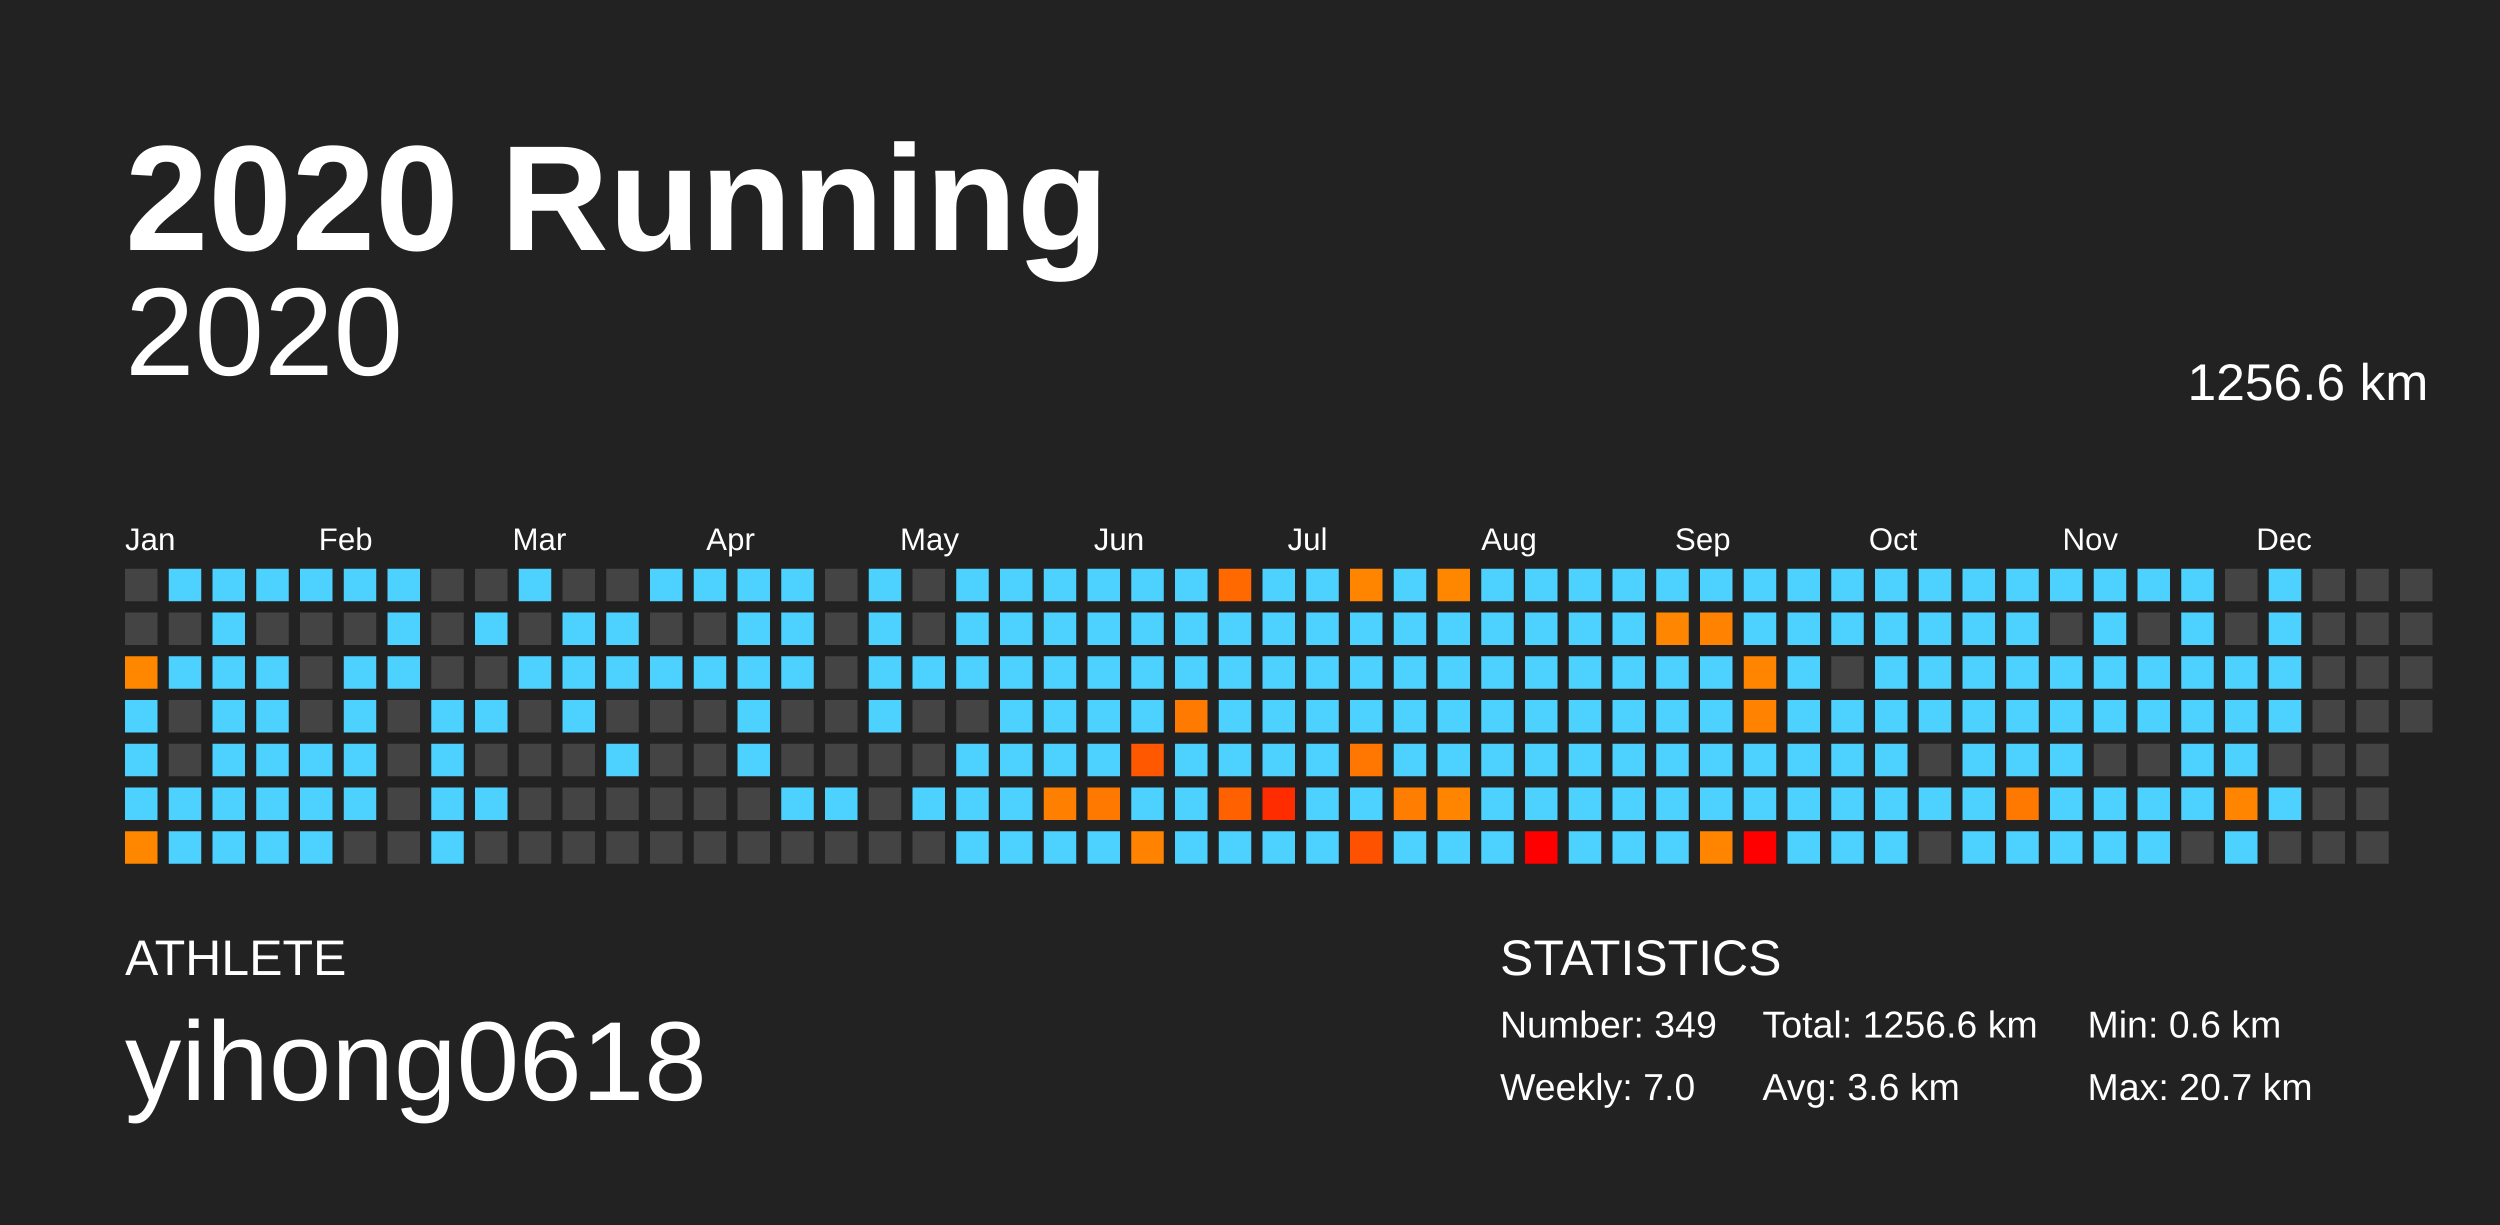
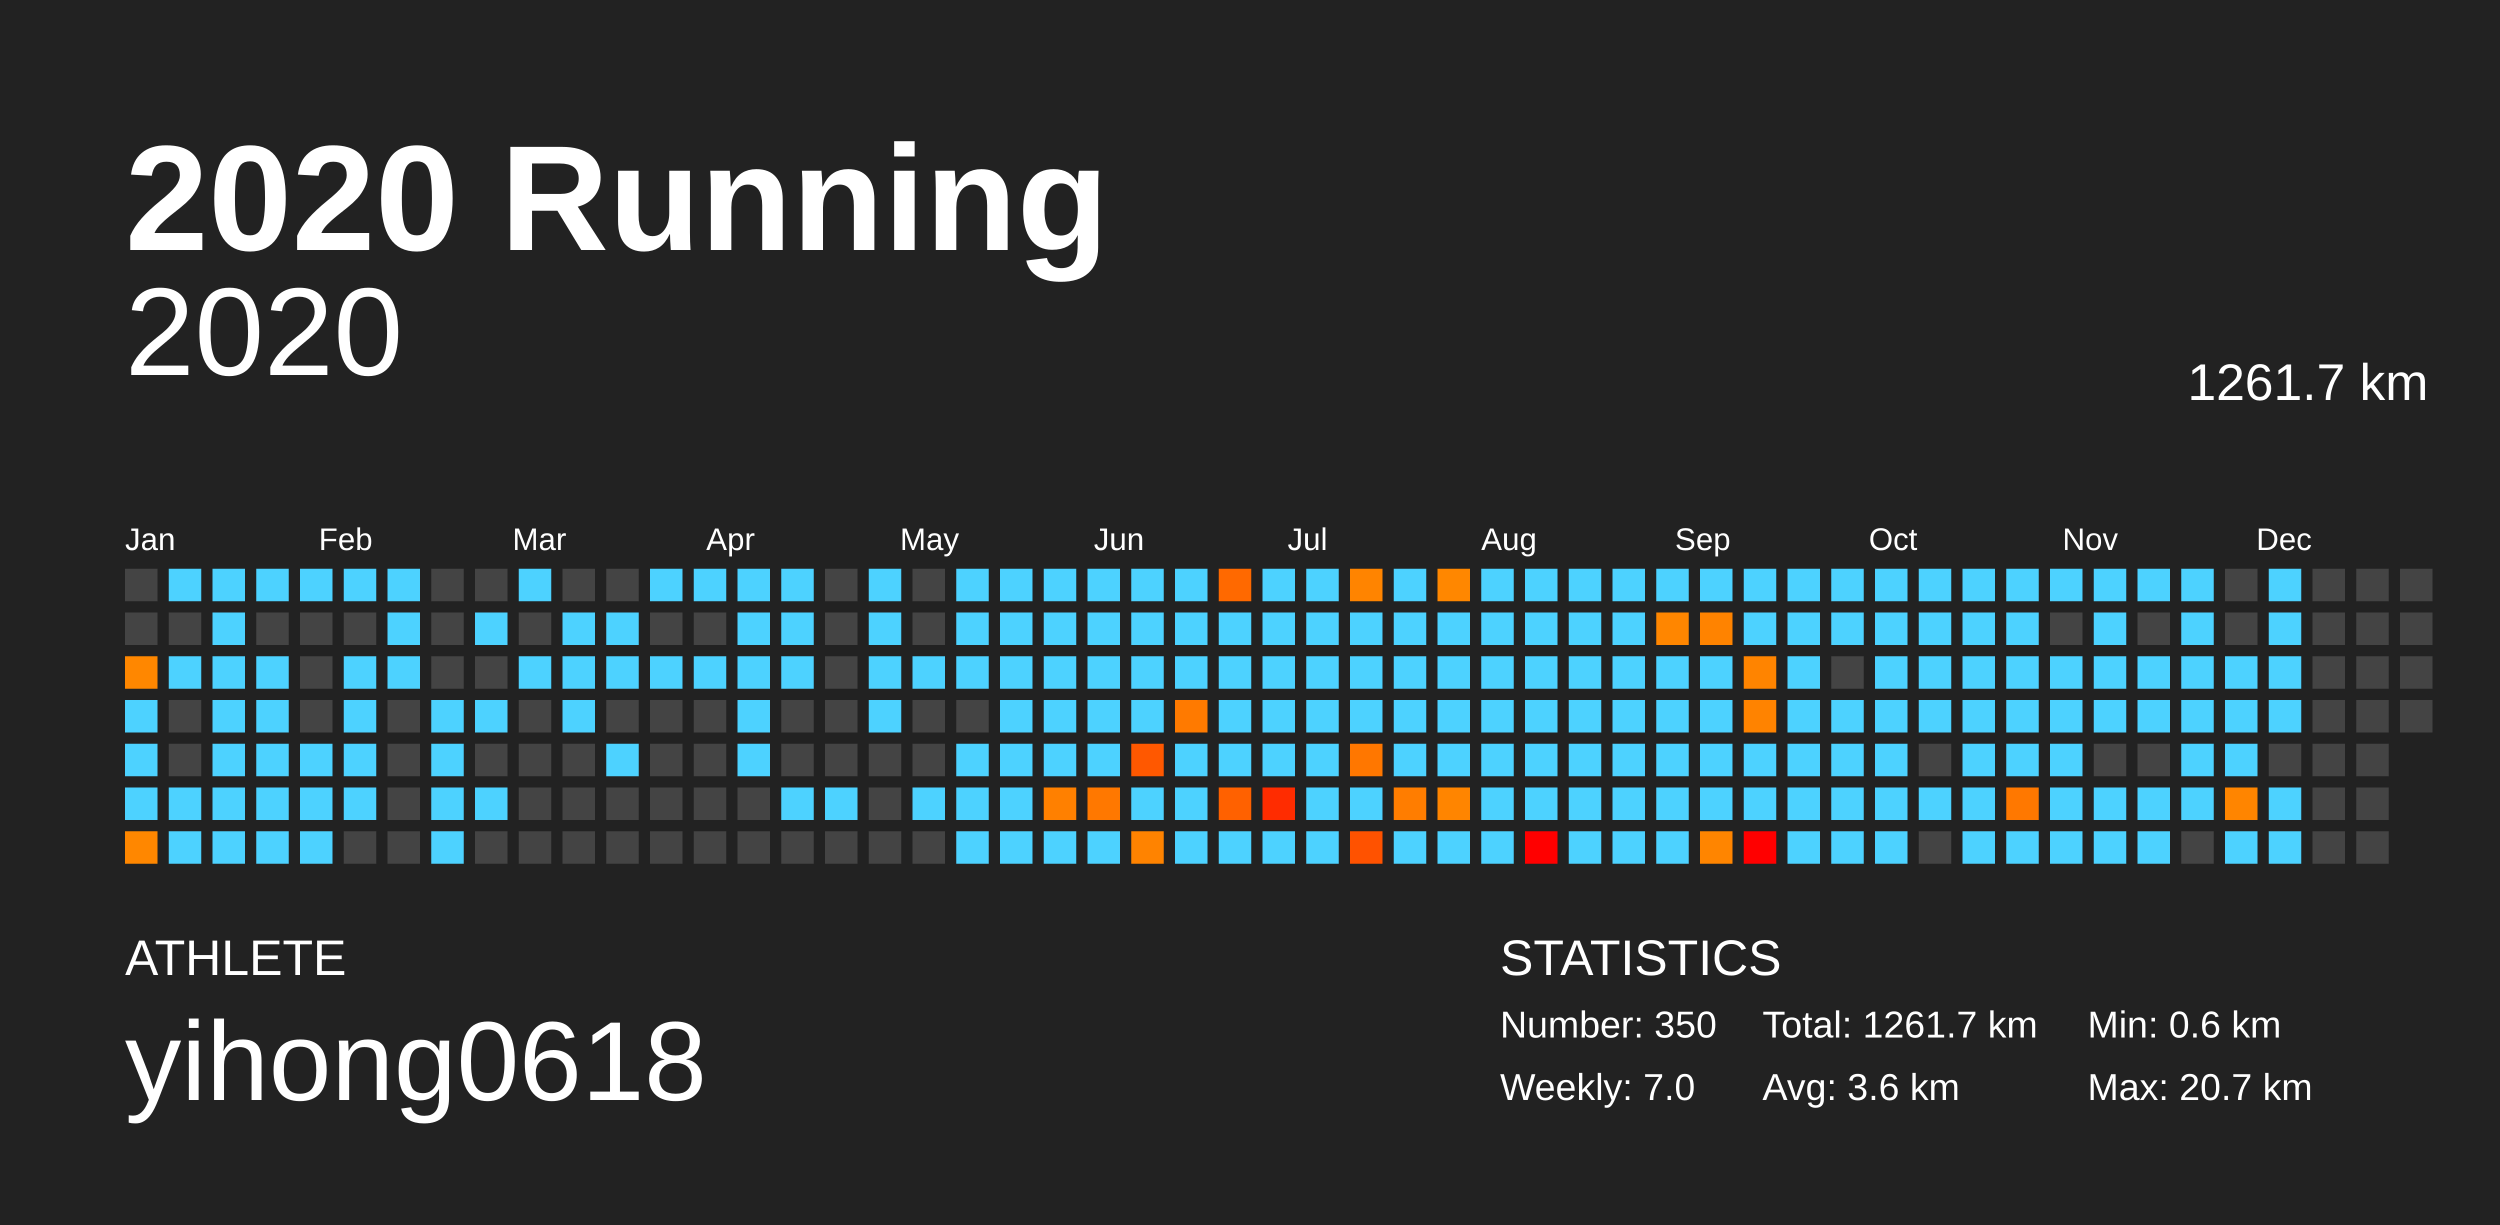
<svg xmlns="http://www.w3.org/2000/svg" baseProfile="full" height="98mm" version="1.1" viewBox="0,0,200,98" width="200mm">
  <defs />
  <rect fill="#222222" height="98" width="200" x="0" y="0" />
  <text fill="#FFFFFF" style="font-size:12px; font-family:Arial; font-weight:bold;" x="10" y="20">2020 Running</text>
  <text fill="#FFFFFF" style="font-size:4px; font-family:Arial" x="10" y="78">ATHLETE</text>
  <text fill="#FFFFFF" style="font-size:9px; font-family:Arial" x="10" y="88">yihong0618</text>
  <text fill="#FFFFFF" style="font-size:4px; font-family:Arial" x="120" y="78">STATISTICS</text>
-   <text fill="#FFFFFF" style="font-size:3px; font-family:Arial" x="120" y="83">Number: 349</text>
+   <text fill="#FFFFFF" style="font-size:3px; font-family:Arial" x="120" y="83">Number: 350</text>
  <text fill="#FFFFFF" style="font-size:3px; font-family:Arial" x="120" y="88">Weekly: 7.0</text>
-   <text fill="#FFFFFF" style="font-size:3px; font-family:Arial" x="141" y="83">Total: 1256.6 km</text>
+   <text fill="#FFFFFF" style="font-size:3px; font-family:Arial" x="141" y="83">Total: 1261.7 km</text>
  <text fill="#FFFFFF" style="font-size:3px; font-family:Arial" x="141" y="88">Avg: 3.6 km</text>
  <text fill="#FFFFFF" style="font-size:3px; font-family:Arial" x="167" y="83">Min: 0.6 km</text>
  <text fill="#FFFFFF" style="font-size:3px; font-family:Arial" x="167" y="88">Max: 20.7 km</text>
  <text alignment-baseline="hanging" fill="#FFFFFF" style="font-size:10.0px; font-family:Arial;" x="10" y="30">2020</text>
-   <text alignment-baseline="hanging" fill="#FFFFFF" style="font-size:4.125px; font-family:Arial;" x="175" y="32">1256.6 km</text>
+   <text alignment-baseline="hanging" fill="#FFFFFF" style="font-size:4.125px; font-family:Arial;" x="175" y="32">1261.7 km</text>
  <text fill="#FFFFFF" style="font-size:2.5px; font-family:Arial" x="10.0" y="44">Jan</text>
  <text fill="#FFFFFF" style="font-size:2.5px; font-family:Arial" x="25.5" y="44">Feb</text>
  <text fill="#FFFFFF" style="font-size:2.5px; font-family:Arial" x="41.0" y="44">Mar</text>
  <text fill="#FFFFFF" style="font-size:2.5px; font-family:Arial" x="56.5" y="44">Apr</text>
  <text fill="#FFFFFF" style="font-size:2.5px; font-family:Arial" x="72.0" y="44">May</text>
  <text fill="#FFFFFF" style="font-size:2.5px; font-family:Arial" x="87.5" y="44">Jun</text>
  <text fill="#FFFFFF" style="font-size:2.5px; font-family:Arial" x="103.0" y="44">Jul</text>
  <text fill="#FFFFFF" style="font-size:2.5px; font-family:Arial" x="118.5" y="44">Aug</text>
  <text fill="#FFFFFF" style="font-size:2.5px; font-family:Arial" x="134.0" y="44">Sep</text>
  <text fill="#FFFFFF" style="font-size:2.5px; font-family:Arial" x="149.5" y="44">Oct</text>
  <text fill="#FFFFFF" style="font-size:2.5px; font-family:Arial" x="165.0" y="44">Nov</text>
  <text fill="#FFFFFF" style="font-size:2.5px; font-family:Arial" x="180.5" y="44">Dec</text>
  <rect fill="#444444" height="2.6" width="2.6" x="10.0" y="45.5" />
  <rect fill="#444444" height="2.6" width="2.6" x="10.0" y="49.0" />
  <rect fill="#ff8700" height="2.6" width="2.6" x="10.0" y="52.5" />
  <rect fill="#4dd2ff" height="2.6" width="2.6" x="10.0" y="56.0" />
  <rect fill="#4dd2ff" height="2.6" width="2.6" x="10.0" y="59.5" />
  <rect fill="#4dd2ff" height="2.6" width="2.6" x="10.0" y="63.0" />
  <rect fill="#ff8700" height="2.6" width="2.6" x="10.0" y="66.5" />
  <rect fill="#4dd2ff" height="2.6" width="2.6" x="13.5" y="45.5" />
  <rect fill="#444444" height="2.6" width="2.6" x="13.5" y="49.0" />
  <rect fill="#4dd2ff" height="2.6" width="2.6" x="13.5" y="52.5" />
  <rect fill="#444444" height="2.6" width="2.6" x="13.5" y="56.0" />
  <rect fill="#444444" height="2.6" width="2.6" x="13.5" y="59.5" />
  <rect fill="#4dd2ff" height="2.6" width="2.6" x="13.5" y="63.0" />
  <rect fill="#4dd2ff" height="2.6" width="2.6" x="13.5" y="66.5" />
  <rect fill="#4dd2ff" height="2.6" width="2.6" x="17.0" y="45.5" />
  <rect fill="#4dd2ff" height="2.6" width="2.6" x="17.0" y="49.0" />
  <rect fill="#4dd2ff" height="2.6" width="2.6" x="17.0" y="52.5" />
  <rect fill="#4dd2ff" height="2.6" width="2.6" x="17.0" y="56.0" />
  <rect fill="#4dd2ff" height="2.6" width="2.6" x="17.0" y="59.5" />
  <rect fill="#4dd2ff" height="2.6" width="2.6" x="17.0" y="63.0" />
  <rect fill="#4dd2ff" height="2.6" width="2.6" x="17.0" y="66.5" />
  <rect fill="#4dd2ff" height="2.6" width="2.6" x="20.5" y="45.5" />
  <rect fill="#444444" height="2.6" width="2.6" x="20.5" y="49.0" />
  <rect fill="#4dd2ff" height="2.6" width="2.6" x="20.5" y="52.5" />
  <rect fill="#4dd2ff" height="2.6" width="2.6" x="20.5" y="56.0" />
  <rect fill="#4dd2ff" height="2.6" width="2.6" x="20.5" y="59.5" />
  <rect fill="#4dd2ff" height="2.6" width="2.6" x="20.5" y="63.0" />
  <rect fill="#4dd2ff" height="2.6" width="2.6" x="20.5" y="66.5" />
  <rect fill="#4dd2ff" height="2.6" width="2.6" x="24.0" y="45.5" />
  <rect fill="#444444" height="2.6" width="2.6" x="24.0" y="49.0" />
  <rect fill="#444444" height="2.6" width="2.6" x="24.0" y="52.5" />
  <rect fill="#444444" height="2.6" width="2.6" x="24.0" y="56.0" />
  <rect fill="#4dd2ff" height="2.6" width="2.6" x="24.0" y="59.5" />
  <rect fill="#4dd2ff" height="2.6" width="2.6" x="24.0" y="63.0" />
  <rect fill="#4dd2ff" height="2.6" width="2.6" x="24.0" y="66.5" />
  <rect fill="#4dd2ff" height="2.6" width="2.6" x="27.5" y="45.5" />
  <rect fill="#444444" height="2.6" width="2.6" x="27.5" y="49.0" />
  <rect fill="#4dd2ff" height="2.6" width="2.6" x="27.5" y="52.5" />
  <rect fill="#4dd2ff" height="2.6" width="2.6" x="27.5" y="56.0" />
  <rect fill="#4dd2ff" height="2.6" width="2.6" x="27.5" y="59.5" />
  <rect fill="#4dd2ff" height="2.6" width="2.6" x="27.5" y="63.0" />
  <rect fill="#444444" height="2.6" width="2.6" x="27.5" y="66.5" />
  <rect fill="#4dd2ff" height="2.6" width="2.6" x="31.0" y="45.5" />
  <rect fill="#4dd2ff" height="2.6" width="2.6" x="31.0" y="49.0" />
  <rect fill="#4dd2ff" height="2.6" width="2.6" x="31.0" y="52.5" />
  <rect fill="#444444" height="2.6" width="2.6" x="31.0" y="56.0" />
  <rect fill="#444444" height="2.6" width="2.6" x="31.0" y="59.5" />
  <rect fill="#444444" height="2.6" width="2.6" x="31.0" y="63.0" />
  <rect fill="#444444" height="2.6" width="2.6" x="31.0" y="66.5" />
  <rect fill="#444444" height="2.6" width="2.6" x="34.5" y="45.5" />
  <rect fill="#444444" height="2.6" width="2.6" x="34.5" y="49.0" />
  <rect fill="#444444" height="2.6" width="2.6" x="34.5" y="52.5" />
  <rect fill="#4dd2ff" height="2.6" width="2.6" x="34.5" y="56.0" />
  <rect fill="#4dd2ff" height="2.6" width="2.6" x="34.5" y="59.5" />
  <rect fill="#4dd2ff" height="2.6" width="2.6" x="34.5" y="63.0" />
  <rect fill="#4dd2ff" height="2.6" width="2.6" x="34.5" y="66.5" />
  <rect fill="#444444" height="2.6" width="2.6" x="38.0" y="45.5" />
  <rect fill="#4dd2ff" height="2.6" width="2.6" x="38.0" y="49.0" />
  <rect fill="#444444" height="2.6" width="2.6" x="38.0" y="52.5" />
  <rect fill="#4dd2ff" height="2.6" width="2.6" x="38.0" y="56.0" />
  <rect fill="#444444" height="2.6" width="2.6" x="38.0" y="59.5" />
  <rect fill="#4dd2ff" height="2.6" width="2.6" x="38.0" y="63.0" />
  <rect fill="#444444" height="2.6" width="2.6" x="38.0" y="66.5" />
  <rect fill="#4dd2ff" height="2.6" width="2.6" x="41.5" y="45.5" />
  <rect fill="#444444" height="2.6" width="2.6" x="41.5" y="49.0" />
  <rect fill="#4dd2ff" height="2.6" width="2.6" x="41.5" y="52.5" />
  <rect fill="#444444" height="2.6" width="2.6" x="41.5" y="56.0" />
  <rect fill="#444444" height="2.6" width="2.6" x="41.5" y="59.5" />
  <rect fill="#444444" height="2.6" width="2.6" x="41.5" y="63.0" />
  <rect fill="#444444" height="2.6" width="2.6" x="41.5" y="66.5" />
  <rect fill="#444444" height="2.6" width="2.6" x="45.0" y="45.5" />
  <rect fill="#4dd2ff" height="2.6" width="2.6" x="45.0" y="49.0" />
  <rect fill="#4dd2ff" height="2.6" width="2.6" x="45.0" y="52.5" />
  <rect fill="#4dd2ff" height="2.6" width="2.6" x="45.0" y="56.0" />
  <rect fill="#444444" height="2.6" width="2.6" x="45.0" y="59.5" />
  <rect fill="#444444" height="2.6" width="2.6" x="45.0" y="63.0" />
  <rect fill="#444444" height="2.6" width="2.6" x="45.0" y="66.5" />
  <rect fill="#444444" height="2.6" width="2.6" x="48.5" y="45.5" />
  <rect fill="#4dd2ff" height="2.6" width="2.6" x="48.5" y="49.0" />
  <rect fill="#4dd2ff" height="2.6" width="2.6" x="48.5" y="52.5" />
  <rect fill="#444444" height="2.6" width="2.6" x="48.5" y="56.0" />
  <rect fill="#4dd2ff" height="2.6" width="2.6" x="48.5" y="59.5" />
  <rect fill="#444444" height="2.6" width="2.6" x="48.5" y="63.0" />
  <rect fill="#444444" height="2.6" width="2.6" x="48.5" y="66.5" />
  <rect fill="#4dd2ff" height="2.6" width="2.6" x="52.0" y="45.5" />
  <rect fill="#444444" height="2.6" width="2.6" x="52.0" y="49.0" />
  <rect fill="#4dd2ff" height="2.6" width="2.6" x="52.0" y="52.5" />
  <rect fill="#444444" height="2.6" width="2.6" x="52.0" y="56.0" />
  <rect fill="#444444" height="2.6" width="2.6" x="52.0" y="59.5" />
  <rect fill="#444444" height="2.6" width="2.6" x="52.0" y="63.0" />
  <rect fill="#444444" height="2.6" width="2.6" x="52.0" y="66.5" />
  <rect fill="#4dd2ff" height="2.6" width="2.6" x="55.5" y="45.5" />
  <rect fill="#444444" height="2.6" width="2.6" x="55.5" y="49.0" />
  <rect fill="#4dd2ff" height="2.6" width="2.6" x="55.5" y="52.5" />
  <rect fill="#444444" height="2.6" width="2.6" x="55.5" y="56.0" />
  <rect fill="#444444" height="2.6" width="2.6" x="55.5" y="59.5" />
  <rect fill="#444444" height="2.6" width="2.6" x="55.5" y="63.0" />
  <rect fill="#444444" height="2.6" width="2.6" x="55.5" y="66.5" />
  <rect fill="#4dd2ff" height="2.6" width="2.6" x="59.0" y="45.5" />
  <rect fill="#4dd2ff" height="2.6" width="2.6" x="59.0" y="49.0" />
  <rect fill="#4dd2ff" height="2.6" width="2.6" x="59.0" y="52.5" />
  <rect fill="#4dd2ff" height="2.6" width="2.6" x="59.0" y="56.0" />
  <rect fill="#4dd2ff" height="2.6" width="2.6" x="59.0" y="59.5" />
  <rect fill="#444444" height="2.6" width="2.6" x="59.0" y="63.0" />
  <rect fill="#444444" height="2.6" width="2.6" x="59.0" y="66.5" />
  <rect fill="#4dd2ff" height="2.6" width="2.6" x="62.5" y="45.5" />
  <rect fill="#4dd2ff" height="2.6" width="2.6" x="62.5" y="49.0" />
  <rect fill="#4dd2ff" height="2.6" width="2.6" x="62.5" y="52.5" />
  <rect fill="#444444" height="2.6" width="2.6" x="62.5" y="56.0" />
  <rect fill="#444444" height="2.6" width="2.6" x="62.5" y="59.5" />
  <rect fill="#4dd2ff" height="2.6" width="2.6" x="62.5" y="63.0" />
  <rect fill="#444444" height="2.6" width="2.6" x="62.5" y="66.5" />
  <rect fill="#444444" height="2.6" width="2.6" x="66.0" y="45.5" />
  <rect fill="#444444" height="2.6" width="2.6" x="66.0" y="49.0" />
  <rect fill="#444444" height="2.6" width="2.6" x="66.0" y="52.5" />
  <rect fill="#444444" height="2.6" width="2.6" x="66.0" y="56.0" />
  <rect fill="#444444" height="2.6" width="2.6" x="66.0" y="59.5" />
  <rect fill="#4dd2ff" height="2.6" width="2.6" x="66.0" y="63.0" />
  <rect fill="#444444" height="2.6" width="2.6" x="66.0" y="66.5" />
  <rect fill="#4dd2ff" height="2.6" width="2.6" x="69.5" y="45.5" />
  <rect fill="#4dd2ff" height="2.6" width="2.6" x="69.5" y="49.0" />
  <rect fill="#4dd2ff" height="2.6" width="2.6" x="69.5" y="52.5" />
  <rect fill="#4dd2ff" height="2.6" width="2.6" x="69.5" y="56.0" />
  <rect fill="#444444" height="2.6" width="2.6" x="69.5" y="59.5" />
  <rect fill="#444444" height="2.6" width="2.6" x="69.5" y="63.0" />
  <rect fill="#444444" height="2.6" width="2.6" x="69.5" y="66.5" />
  <rect fill="#444444" height="2.6" width="2.6" x="73.0" y="45.5" />
  <rect fill="#444444" height="2.6" width="2.6" x="73.0" y="49.0" />
  <rect fill="#4dd2ff" height="2.6" width="2.6" x="73.0" y="52.5" />
  <rect fill="#444444" height="2.6" width="2.6" x="73.0" y="56.0" />
  <rect fill="#444444" height="2.6" width="2.6" x="73.0" y="59.5" />
  <rect fill="#4dd2ff" height="2.6" width="2.6" x="73.0" y="63.0" />
  <rect fill="#444444" height="2.6" width="2.6" x="73.0" y="66.5" />
  <rect fill="#4dd2ff" height="2.6" width="2.6" x="76.5" y="45.5" />
  <rect fill="#4dd2ff" height="2.6" width="2.6" x="76.5" y="49.0" />
  <rect fill="#4dd2ff" height="2.6" width="2.6" x="76.5" y="52.5" />
  <rect fill="#444444" height="2.6" width="2.6" x="76.5" y="56.0" />
  <rect fill="#4dd2ff" height="2.6" width="2.6" x="76.5" y="59.5" />
  <rect fill="#4dd2ff" height="2.6" width="2.6" x="76.5" y="63.0" />
  <rect fill="#4dd2ff" height="2.6" width="2.6" x="76.5" y="66.5" />
  <rect fill="#4dd2ff" height="2.6" width="2.6" x="80.0" y="45.5" />
  <rect fill="#4dd2ff" height="2.6" width="2.6" x="80.0" y="49.0" />
  <rect fill="#4dd2ff" height="2.6" width="2.6" x="80.0" y="52.5" />
  <rect fill="#4dd2ff" height="2.6" width="2.6" x="80.0" y="56.0" />
  <rect fill="#4dd2ff" height="2.6" width="2.6" x="80.0" y="59.5" />
  <rect fill="#4dd2ff" height="2.6" width="2.6" x="80.0" y="63.0" />
  <rect fill="#4dd2ff" height="2.6" width="2.6" x="80.0" y="66.5" />
  <rect fill="#4dd2ff" height="2.6" width="2.6" x="83.5" y="45.5" />
  <rect fill="#4dd2ff" height="2.6" width="2.6" x="83.5" y="49.0" />
  <rect fill="#4dd2ff" height="2.6" width="2.6" x="83.5" y="52.5" />
  <rect fill="#4dd2ff" height="2.6" width="2.6" x="83.5" y="56.0" />
  <rect fill="#4dd2ff" height="2.6" width="2.6" x="83.5" y="59.5" />
  <rect fill="#ff8000" height="2.6" width="2.6" x="83.5" y="63.0" />
  <rect fill="#4dd2ff" height="2.6" width="2.6" x="83.5" y="66.5" />
  <rect fill="#4dd2ff" height="2.6" width="2.6" x="87.0" y="45.5" />
  <rect fill="#4dd2ff" height="2.6" width="2.6" x="87.0" y="49.0" />
  <rect fill="#4dd2ff" height="2.6" width="2.6" x="87.0" y="52.5" />
  <rect fill="#4dd2ff" height="2.6" width="2.6" x="87.0" y="56.0" />
  <rect fill="#4dd2ff" height="2.6" width="2.6" x="87.0" y="59.5" />
  <rect fill="#ff7800" height="2.6" width="2.6" x="87.0" y="63.0" />
  <rect fill="#4dd2ff" height="2.6" width="2.6" x="87.0" y="66.5" />
  <rect fill="#4dd2ff" height="2.6" width="2.6" x="90.5" y="45.5" />
  <rect fill="#4dd2ff" height="2.6" width="2.6" x="90.5" y="49.0" />
  <rect fill="#4dd2ff" height="2.6" width="2.6" x="90.5" y="52.5" />
  <rect fill="#4dd2ff" height="2.6" width="2.6" x="90.5" y="56.0" />
  <rect fill="#ff5800" height="2.6" width="2.6" x="90.5" y="59.5" />
  <rect fill="#4dd2ff" height="2.6" width="2.6" x="90.5" y="63.0" />
  <rect fill="#ff8300" height="2.6" width="2.6" x="90.5" y="66.5" />
  <rect fill="#4dd2ff" height="2.6" width="2.6" x="94.0" y="45.5" />
  <rect fill="#4dd2ff" height="2.6" width="2.6" x="94.0" y="49.0" />
  <rect fill="#4dd2ff" height="2.6" width="2.6" x="94.0" y="52.5" />
  <rect fill="#ff7a00" height="2.6" width="2.6" x="94.0" y="56.0" />
  <rect fill="#4dd2ff" height="2.6" width="2.6" x="94.0" y="59.5" />
  <rect fill="#4dd2ff" height="2.6" width="2.6" x="94.0" y="63.0" />
  <rect fill="#4dd2ff" height="2.6" width="2.6" x="94.0" y="66.5" />
  <rect fill="#ff6900" height="2.6" width="2.6" x="97.5" y="45.5" />
  <rect fill="#4dd2ff" height="2.6" width="2.6" x="97.5" y="49.0" />
  <rect fill="#4dd2ff" height="2.6" width="2.6" x="97.5" y="52.5" />
  <rect fill="#4dd2ff" height="2.6" width="2.6" x="97.5" y="56.0" />
  <rect fill="#4dd2ff" height="2.6" width="2.6" x="97.5" y="59.5" />
  <rect fill="#ff6100" height="2.6" width="2.6" x="97.5" y="63.0" />
  <rect fill="#4dd2ff" height="2.6" width="2.6" x="97.5" y="66.5" />
  <rect fill="#4dd2ff" height="2.6" width="2.6" x="101.0" y="45.5" />
  <rect fill="#4dd2ff" height="2.6" width="2.6" x="101.0" y="49.0" />
  <rect fill="#4dd2ff" height="2.6" width="2.6" x="101.0" y="52.5" />
  <rect fill="#4dd2ff" height="2.6" width="2.6" x="101.0" y="56.0" />
  <rect fill="#4dd2ff" height="2.6" width="2.6" x="101.0" y="59.5" />
  <rect fill="#ff2c00" height="2.6" width="2.6" x="101.0" y="63.0" />
  <rect fill="#4dd2ff" height="2.6" width="2.6" x="101.0" y="66.5" />
  <rect fill="#4dd2ff" height="2.6" width="2.6" x="104.5" y="45.5" />
  <rect fill="#4dd2ff" height="2.6" width="2.6" x="104.5" y="49.0" />
  <rect fill="#4dd2ff" height="2.6" width="2.6" x="104.5" y="52.5" />
  <rect fill="#4dd2ff" height="2.6" width="2.6" x="104.5" y="56.0" />
  <rect fill="#4dd2ff" height="2.6" width="2.6" x="104.5" y="59.5" />
  <rect fill="#4dd2ff" height="2.6" width="2.6" x="104.5" y="63.0" />
  <rect fill="#4dd2ff" height="2.6" width="2.6" x="104.5" y="66.5" />
  <rect fill="#ff8400" height="2.6" width="2.6" x="108.0" y="45.5" />
  <rect fill="#4dd2ff" height="2.6" width="2.6" x="108.0" y="49.0" />
  <rect fill="#4dd2ff" height="2.6" width="2.6" x="108.0" y="52.5" />
  <rect fill="#4dd2ff" height="2.6" width="2.6" x="108.0" y="56.0" />
  <rect fill="#ff7700" height="2.6" width="2.6" x="108.0" y="59.5" />
  <rect fill="#4dd2ff" height="2.6" width="2.6" x="108.0" y="63.0" />
  <rect fill="#ff5200" height="2.6" width="2.6" x="108.0" y="66.5" />
  <rect fill="#4dd2ff" height="2.6" width="2.6" x="111.5" y="45.5" />
  <rect fill="#4dd2ff" height="2.6" width="2.6" x="111.5" y="49.0" />
  <rect fill="#4dd2ff" height="2.6" width="2.6" x="111.5" y="52.5" />
  <rect fill="#4dd2ff" height="2.6" width="2.6" x="111.5" y="56.0" />
  <rect fill="#4dd2ff" height="2.6" width="2.6" x="111.5" y="59.5" />
  <rect fill="#ff7d00" height="2.6" width="2.6" x="111.5" y="63.0" />
  <rect fill="#4dd2ff" height="2.6" width="2.6" x="111.5" y="66.5" />
  <rect fill="#ff8700" height="2.6" width="2.6" x="115.0" y="45.5" />
  <rect fill="#4dd2ff" height="2.6" width="2.6" x="115.0" y="49.0" />
  <rect fill="#4dd2ff" height="2.6" width="2.6" x="115.0" y="52.5" />
  <rect fill="#4dd2ff" height="2.6" width="2.6" x="115.0" y="56.0" />
  <rect fill="#4dd2ff" height="2.6" width="2.6" x="115.0" y="59.5" />
  <rect fill="#ff8500" height="2.6" width="2.6" x="115.0" y="63.0" />
  <rect fill="#4dd2ff" height="2.6" width="2.6" x="115.0" y="66.5" />
  <rect fill="#4dd2ff" height="2.6" width="2.6" x="118.5" y="45.5" />
  <rect fill="#4dd2ff" height="2.6" width="2.6" x="118.5" y="49.0" />
  <rect fill="#4dd2ff" height="2.6" width="2.6" x="118.5" y="52.5" />
  <rect fill="#4dd2ff" height="2.6" width="2.6" x="118.5" y="56.0" />
  <rect fill="#4dd2ff" height="2.6" width="2.6" x="118.5" y="59.5" />
  <rect fill="#4dd2ff" height="2.6" width="2.6" x="118.5" y="63.0" />
  <rect fill="#4dd2ff" height="2.6" width="2.6" x="118.5" y="66.5" />
  <rect fill="#4dd2ff" height="2.6" width="2.6" x="122.0" y="45.5" />
  <rect fill="#4dd2ff" height="2.6" width="2.6" x="122.0" y="49.0" />
  <rect fill="#4dd2ff" height="2.6" width="2.6" x="122.0" y="52.5" />
  <rect fill="#4dd2ff" height="2.6" width="2.6" x="122.0" y="56.0" />
  <rect fill="#4dd2ff" height="2.6" width="2.6" x="122.0" y="59.5" />
  <rect fill="#4dd2ff" height="2.6" width="2.6" x="122.0" y="63.0" />
  <rect fill="red" height="2.6" width="2.6" x="122.0" y="66.5" />
  <rect fill="#4dd2ff" height="2.6" width="2.6" x="125.5" y="45.5" />
  <rect fill="#4dd2ff" height="2.6" width="2.6" x="125.5" y="49.0" />
  <rect fill="#4dd2ff" height="2.6" width="2.6" x="125.5" y="52.5" />
  <rect fill="#4dd2ff" height="2.6" width="2.6" x="125.5" y="56.0" />
  <rect fill="#4dd2ff" height="2.6" width="2.6" x="125.5" y="59.5" />
  <rect fill="#4dd2ff" height="2.6" width="2.6" x="125.5" y="63.0" />
  <rect fill="#4dd2ff" height="2.6" width="2.6" x="125.5" y="66.5" />
  <rect fill="#4dd2ff" height="2.6" width="2.6" x="129.0" y="45.5" />
  <rect fill="#4dd2ff" height="2.6" width="2.6" x="129.0" y="49.0" />
  <rect fill="#4dd2ff" height="2.6" width="2.6" x="129.0" y="52.5" />
  <rect fill="#4dd2ff" height="2.6" width="2.6" x="129.0" y="56.0" />
  <rect fill="#4dd2ff" height="2.6" width="2.6" x="129.0" y="59.5" />
  <rect fill="#4dd2ff" height="2.6" width="2.6" x="129.0" y="63.0" />
  <rect fill="#4dd2ff" height="2.6" width="2.6" x="129.0" y="66.5" />
  <rect fill="#4dd2ff" height="2.6" width="2.6" x="132.5" y="45.5" />
  <rect fill="#ff8600" height="2.6" width="2.6" x="132.5" y="49.0" />
  <rect fill="#4dd2ff" height="2.6" width="2.6" x="132.5" y="52.5" />
  <rect fill="#4dd2ff" height="2.6" width="2.6" x="132.5" y="56.0" />
  <rect fill="#4dd2ff" height="2.6" width="2.6" x="132.5" y="59.5" />
  <rect fill="#4dd2ff" height="2.6" width="2.6" x="132.5" y="63.0" />
  <rect fill="#4dd2ff" height="2.6" width="2.6" x="132.5" y="66.5" />
  <rect fill="#4dd2ff" height="2.6" width="2.6" x="136.0" y="45.5" />
  <rect fill="#ff8300" height="2.6" width="2.6" x="136.0" y="49.0" />
  <rect fill="#4dd2ff" height="2.6" width="2.6" x="136.0" y="52.5" />
  <rect fill="#4dd2ff" height="2.6" width="2.6" x="136.0" y="56.0" />
  <rect fill="#4dd2ff" height="2.6" width="2.6" x="136.0" y="59.5" />
  <rect fill="#4dd2ff" height="2.6" width="2.6" x="136.0" y="63.0" />
  <rect fill="#ff8500" height="2.6" width="2.6" x="136.0" y="66.5" />
  <rect fill="#4dd2ff" height="2.6" width="2.6" x="139.5" y="45.5" />
  <rect fill="#4dd2ff" height="2.6" width="2.6" x="139.5" y="49.0" />
  <rect fill="#ff8400" height="2.6" width="2.6" x="139.5" y="52.5" />
  <rect fill="#ff8300" height="2.6" width="2.6" x="139.5" y="56.0" />
  <rect fill="#4dd2ff" height="2.6" width="2.6" x="139.5" y="59.5" />
  <rect fill="#4dd2ff" height="2.6" width="2.6" x="139.5" y="63.0" />
  <rect fill="red" height="2.6" width="2.6" x="139.5" y="66.5" />
  <rect fill="#4dd2ff" height="2.6" width="2.6" x="143.0" y="45.5" />
  <rect fill="#4dd2ff" height="2.6" width="2.6" x="143.0" y="49.0" />
  <rect fill="#4dd2ff" height="2.6" width="2.6" x="143.0" y="52.5" />
  <rect fill="#4dd2ff" height="2.6" width="2.6" x="143.0" y="56.0" />
  <rect fill="#4dd2ff" height="2.6" width="2.6" x="143.0" y="59.5" />
  <rect fill="#4dd2ff" height="2.6" width="2.6" x="143.0" y="63.0" />
  <rect fill="#4dd2ff" height="2.6" width="2.6" x="143.0" y="66.5" />
  <rect fill="#4dd2ff" height="2.6" width="2.6" x="146.5" y="45.5" />
  <rect fill="#4dd2ff" height="2.6" width="2.6" x="146.5" y="49.0" />
  <rect fill="#444444" height="2.6" width="2.6" x="146.5" y="52.5" />
  <rect fill="#4dd2ff" height="2.6" width="2.6" x="146.5" y="56.0" />
  <rect fill="#4dd2ff" height="2.6" width="2.6" x="146.5" y="59.5" />
  <rect fill="#4dd2ff" height="2.6" width="2.6" x="146.5" y="63.0" />
  <rect fill="#4dd2ff" height="2.6" width="2.6" x="146.5" y="66.5" />
  <rect fill="#4dd2ff" height="2.6" width="2.6" x="150.0" y="45.5" />
  <rect fill="#4dd2ff" height="2.6" width="2.6" x="150.0" y="49.0" />
  <rect fill="#4dd2ff" height="2.6" width="2.6" x="150.0" y="52.5" />
  <rect fill="#4dd2ff" height="2.6" width="2.6" x="150.0" y="56.0" />
  <rect fill="#4dd2ff" height="2.6" width="2.6" x="150.0" y="59.5" />
  <rect fill="#4dd2ff" height="2.6" width="2.6" x="150.0" y="63.0" />
  <rect fill="#4dd2ff" height="2.6" width="2.6" x="150.0" y="66.5" />
  <rect fill="#4dd2ff" height="2.6" width="2.6" x="153.5" y="45.5" />
  <rect fill="#4dd2ff" height="2.6" width="2.6" x="153.5" y="49.0" />
  <rect fill="#4dd2ff" height="2.6" width="2.6" x="153.5" y="52.5" />
  <rect fill="#4dd2ff" height="2.6" width="2.6" x="153.5" y="56.0" />
  <rect fill="#444444" height="2.6" width="2.6" x="153.5" y="59.5" />
  <rect fill="#4dd2ff" height="2.6" width="2.6" x="153.5" y="63.0" />
  <rect fill="#444444" height="2.6" width="2.6" x="153.5" y="66.5" />
  <rect fill="#4dd2ff" height="2.6" width="2.6" x="157.0" y="45.5" />
  <rect fill="#4dd2ff" height="2.6" width="2.6" x="157.0" y="49.0" />
  <rect fill="#4dd2ff" height="2.6" width="2.6" x="157.0" y="52.5" />
  <rect fill="#4dd2ff" height="2.6" width="2.6" x="157.0" y="56.0" />
  <rect fill="#4dd2ff" height="2.6" width="2.6" x="157.0" y="59.5" />
  <rect fill="#4dd2ff" height="2.6" width="2.6" x="157.0" y="63.0" />
  <rect fill="#4dd2ff" height="2.6" width="2.6" x="157.0" y="66.5" />
  <rect fill="#4dd2ff" height="2.6" width="2.6" x="160.5" y="45.5" />
  <rect fill="#4dd2ff" height="2.6" width="2.6" x="160.5" y="49.0" />
  <rect fill="#4dd2ff" height="2.6" width="2.6" x="160.5" y="52.5" />
  <rect fill="#4dd2ff" height="2.6" width="2.6" x="160.5" y="56.0" />
  <rect fill="#4dd2ff" height="2.6" width="2.6" x="160.5" y="59.5" />
  <rect fill="#ff7800" height="2.6" width="2.6" x="160.5" y="63.0" />
  <rect fill="#4dd2ff" height="2.6" width="2.6" x="160.5" y="66.5" />
  <rect fill="#4dd2ff" height="2.6" width="2.6" x="164.0" y="45.5" />
  <rect fill="#444444" height="2.6" width="2.6" x="164.0" y="49.0" />
  <rect fill="#4dd2ff" height="2.6" width="2.6" x="164.0" y="52.5" />
  <rect fill="#4dd2ff" height="2.6" width="2.6" x="164.0" y="56.0" />
  <rect fill="#4dd2ff" height="2.6" width="2.6" x="164.0" y="59.5" />
  <rect fill="#4dd2ff" height="2.6" width="2.6" x="164.0" y="63.0" />
  <rect fill="#4dd2ff" height="2.6" width="2.6" x="164.0" y="66.5" />
  <rect fill="#4dd2ff" height="2.6" width="2.6" x="167.5" y="45.5" />
  <rect fill="#4dd2ff" height="2.6" width="2.6" x="167.5" y="49.0" />
  <rect fill="#4dd2ff" height="2.6" width="2.6" x="167.5" y="52.5" />
  <rect fill="#4dd2ff" height="2.6" width="2.6" x="167.5" y="56.0" />
  <rect fill="#444444" height="2.6" width="2.6" x="167.5" y="59.5" />
  <rect fill="#4dd2ff" height="2.6" width="2.6" x="167.5" y="63.0" />
  <rect fill="#4dd2ff" height="2.6" width="2.6" x="167.5" y="66.5" />
  <rect fill="#4dd2ff" height="2.6" width="2.6" x="171.0" y="45.5" />
  <rect fill="#444444" height="2.6" width="2.6" x="171.0" y="49.0" />
  <rect fill="#4dd2ff" height="2.6" width="2.6" x="171.0" y="52.5" />
  <rect fill="#4dd2ff" height="2.6" width="2.6" x="171.0" y="56.0" />
  <rect fill="#444444" height="2.6" width="2.6" x="171.0" y="59.5" />
  <rect fill="#4dd2ff" height="2.6" width="2.6" x="171.0" y="63.0" />
  <rect fill="#4dd2ff" height="2.6" width="2.6" x="171.0" y="66.5" />
  <rect fill="#4dd2ff" height="2.6" width="2.6" x="174.5" y="45.5" />
  <rect fill="#4dd2ff" height="2.6" width="2.6" x="174.5" y="49.0" />
  <rect fill="#4dd2ff" height="2.6" width="2.6" x="174.5" y="52.5" />
  <rect fill="#4dd2ff" height="2.6" width="2.6" x="174.5" y="56.0" />
  <rect fill="#4dd2ff" height="2.6" width="2.6" x="174.5" y="59.5" />
  <rect fill="#4dd2ff" height="2.6" width="2.6" x="174.5" y="63.0" />
  <rect fill="#444444" height="2.6" width="2.6" x="174.5" y="66.5" />
  <rect fill="#444444" height="2.6" width="2.6" x="178.0" y="45.5" />
  <rect fill="#444444" height="2.6" width="2.6" x="178.0" y="49.0" />
  <rect fill="#4dd2ff" height="2.6" width="2.6" x="178.0" y="52.5" />
  <rect fill="#4dd2ff" height="2.6" width="2.6" x="178.0" y="56.0" />
  <rect fill="#4dd2ff" height="2.6" width="2.6" x="178.0" y="59.5" />
  <rect fill="#ff8500" height="2.6" width="2.6" x="178.0" y="63.0" />
  <rect fill="#4dd2ff" height="2.6" width="2.6" x="178.0" y="66.5" />
  <rect fill="#4dd2ff" height="2.6" width="2.6" x="181.5" y="45.5" />
  <rect fill="#4dd2ff" height="2.6" width="2.6" x="181.5" y="49.0" />
  <rect fill="#4dd2ff" height="2.6" width="2.6" x="181.5" y="52.5" />
  <rect fill="#4dd2ff" height="2.6" width="2.6" x="181.5" y="56.0" />
  <rect fill="#444444" height="2.6" width="2.6" x="181.5" y="59.5" />
  <rect fill="#4dd2ff" height="2.6" width="2.6" x="181.5" y="63.0" />
-   <rect fill="#444444" height="2.6" width="2.6" x="181.5" y="66.5" />
+   <rect fill="#4dd2ff" height="2.6" width="2.6" x="181.5" y="66.5" />
  <rect fill="#444444" height="2.6" width="2.6" x="185.0" y="45.5" />
  <rect fill="#444444" height="2.6" width="2.6" x="185.0" y="49.0" />
  <rect fill="#444444" height="2.6" width="2.6" x="185.0" y="52.5" />
  <rect fill="#444444" height="2.6" width="2.6" x="185.0" y="56.0" />
  <rect fill="#444444" height="2.6" width="2.6" x="185.0" y="59.5" />
  <rect fill="#444444" height="2.6" width="2.6" x="185.0" y="63.0" />
  <rect fill="#444444" height="2.6" width="2.6" x="185.0" y="66.5" />
  <rect fill="#444444" height="2.6" width="2.6" x="188.5" y="45.5" />
  <rect fill="#444444" height="2.6" width="2.6" x="188.5" y="49.0" />
  <rect fill="#444444" height="2.6" width="2.6" x="188.5" y="52.5" />
  <rect fill="#444444" height="2.6" width="2.6" x="188.5" y="56.0" />
  <rect fill="#444444" height="2.6" width="2.6" x="188.5" y="59.5" />
  <rect fill="#444444" height="2.6" width="2.6" x="188.5" y="63.0" />
  <rect fill="#444444" height="2.6" width="2.6" x="188.5" y="66.5" />
  <rect fill="#444444" height="2.6" width="2.6" x="192.0" y="45.5" />
  <rect fill="#444444" height="2.6" width="2.6" x="192.0" y="49.0" />
  <rect fill="#444444" height="2.6" width="2.6" x="192.0" y="52.5" />
  <rect fill="#444444" height="2.6" width="2.6" x="192.0" y="56.0" />
</svg>
